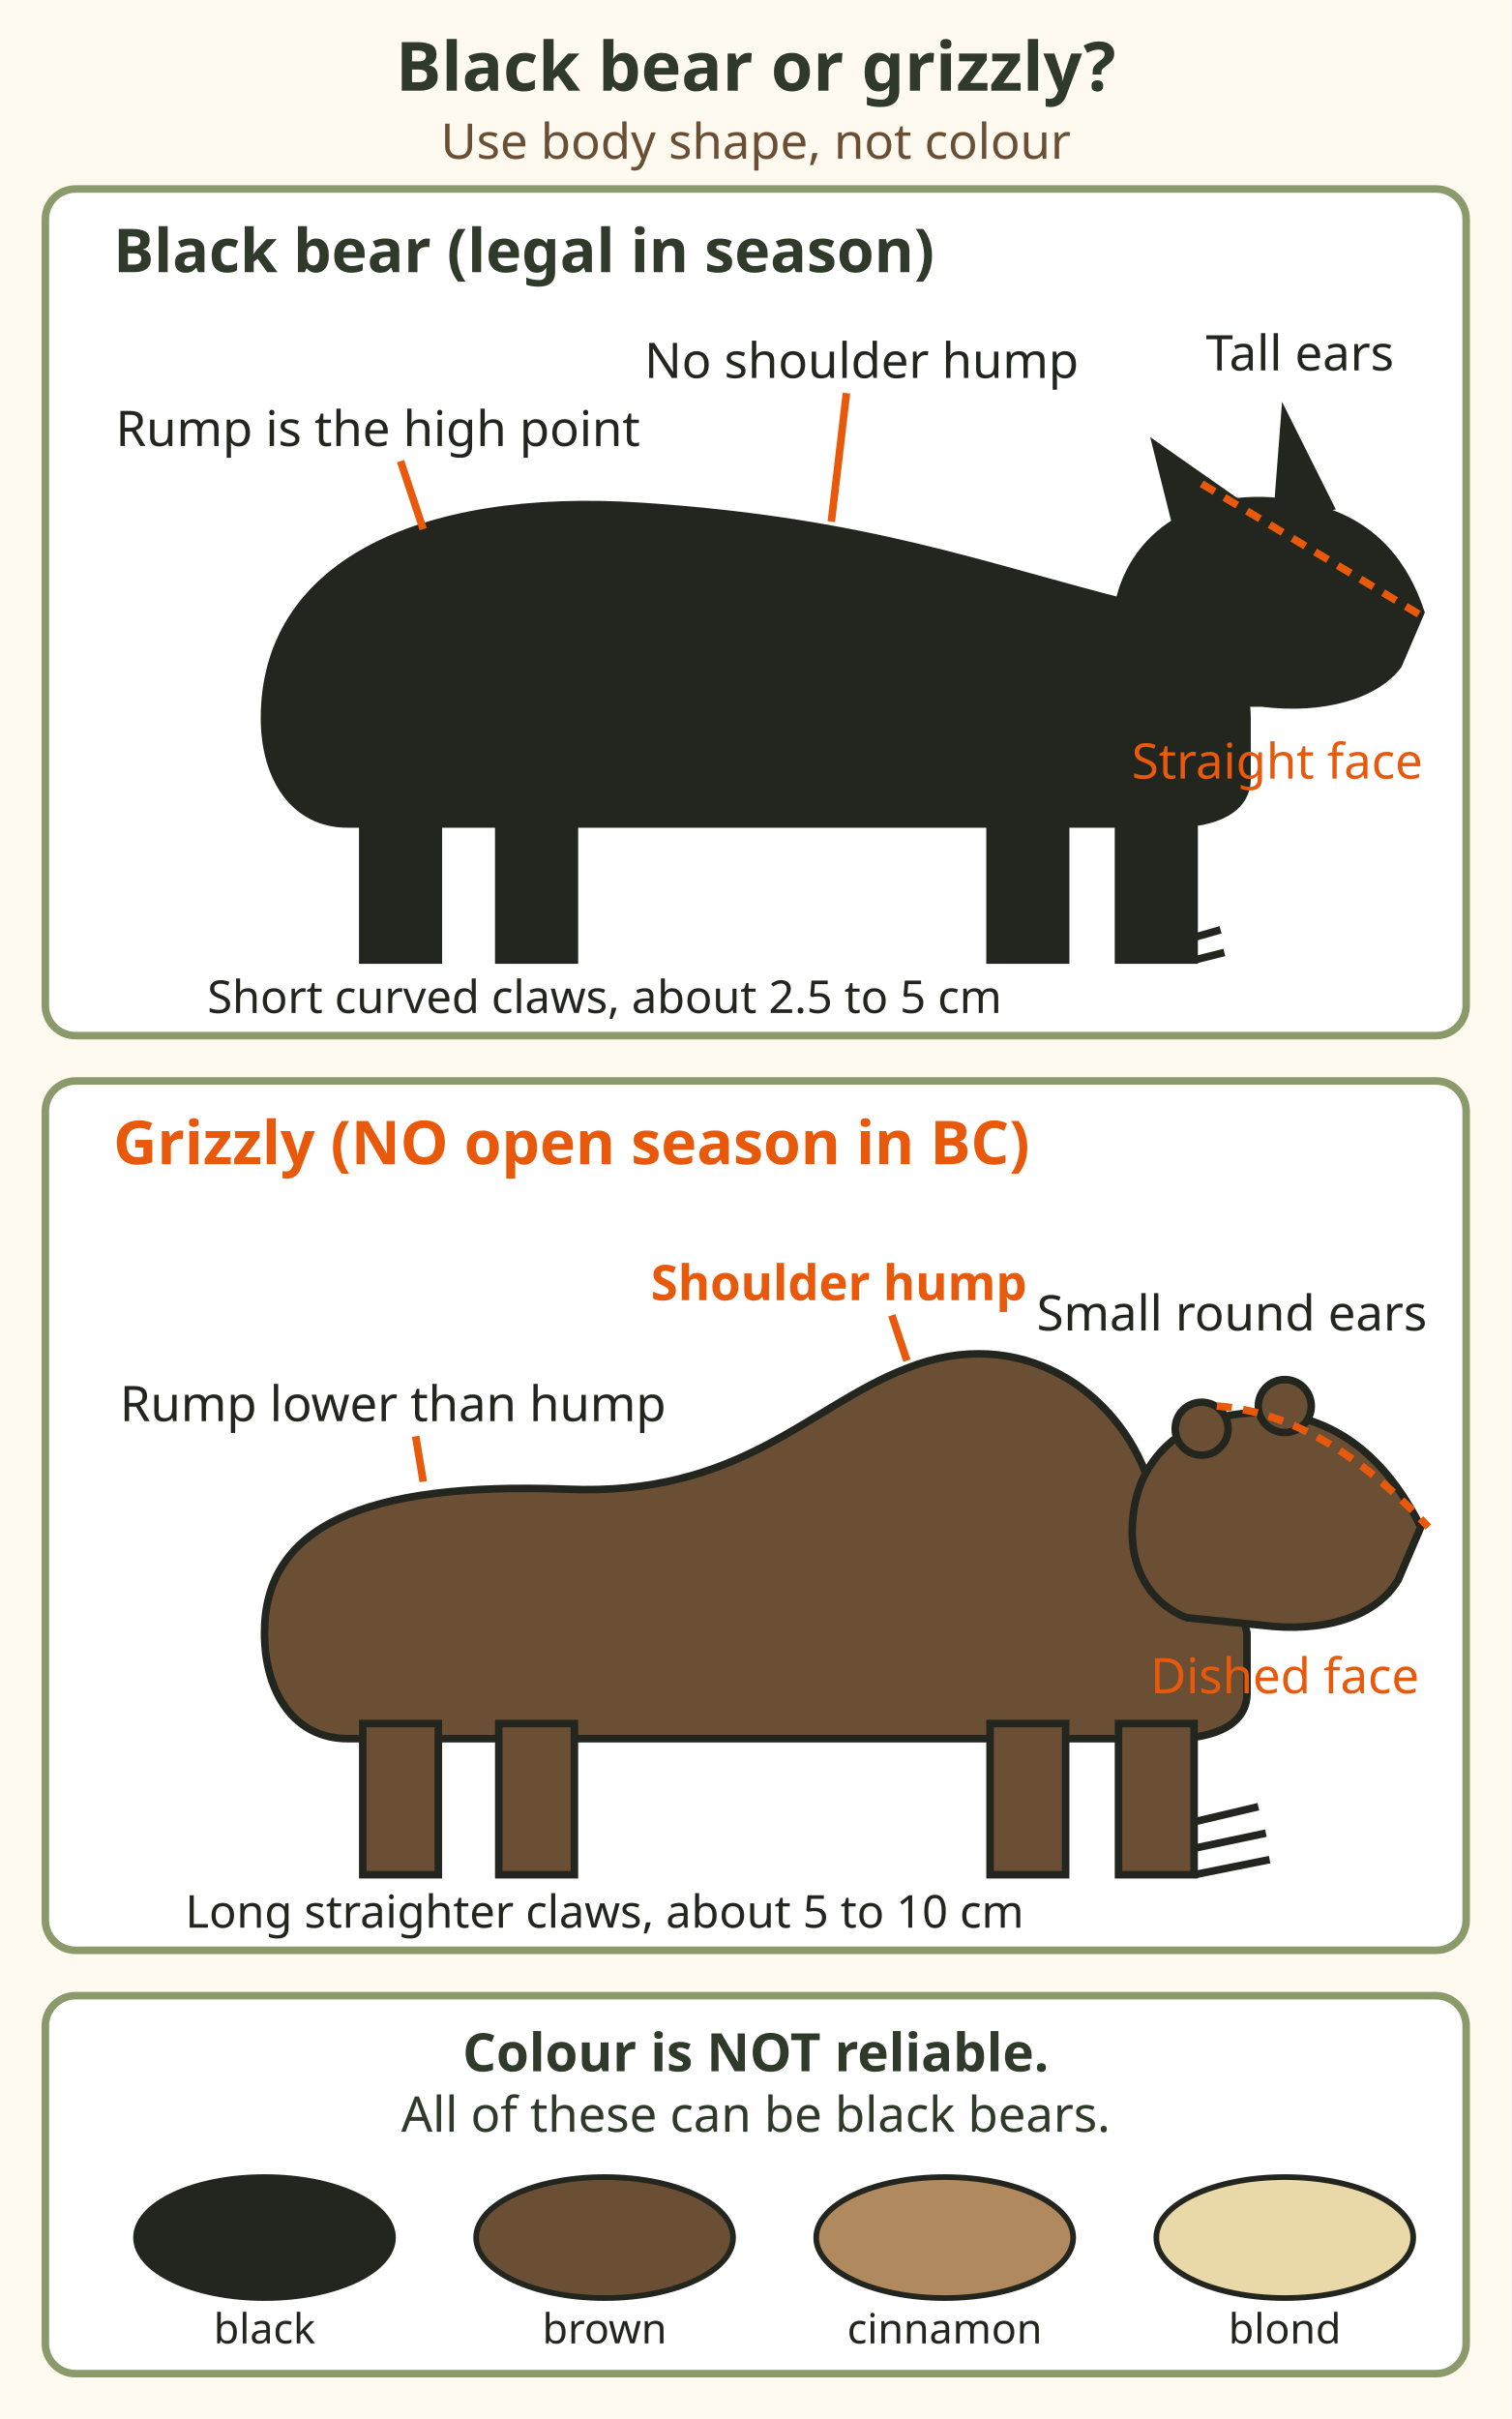
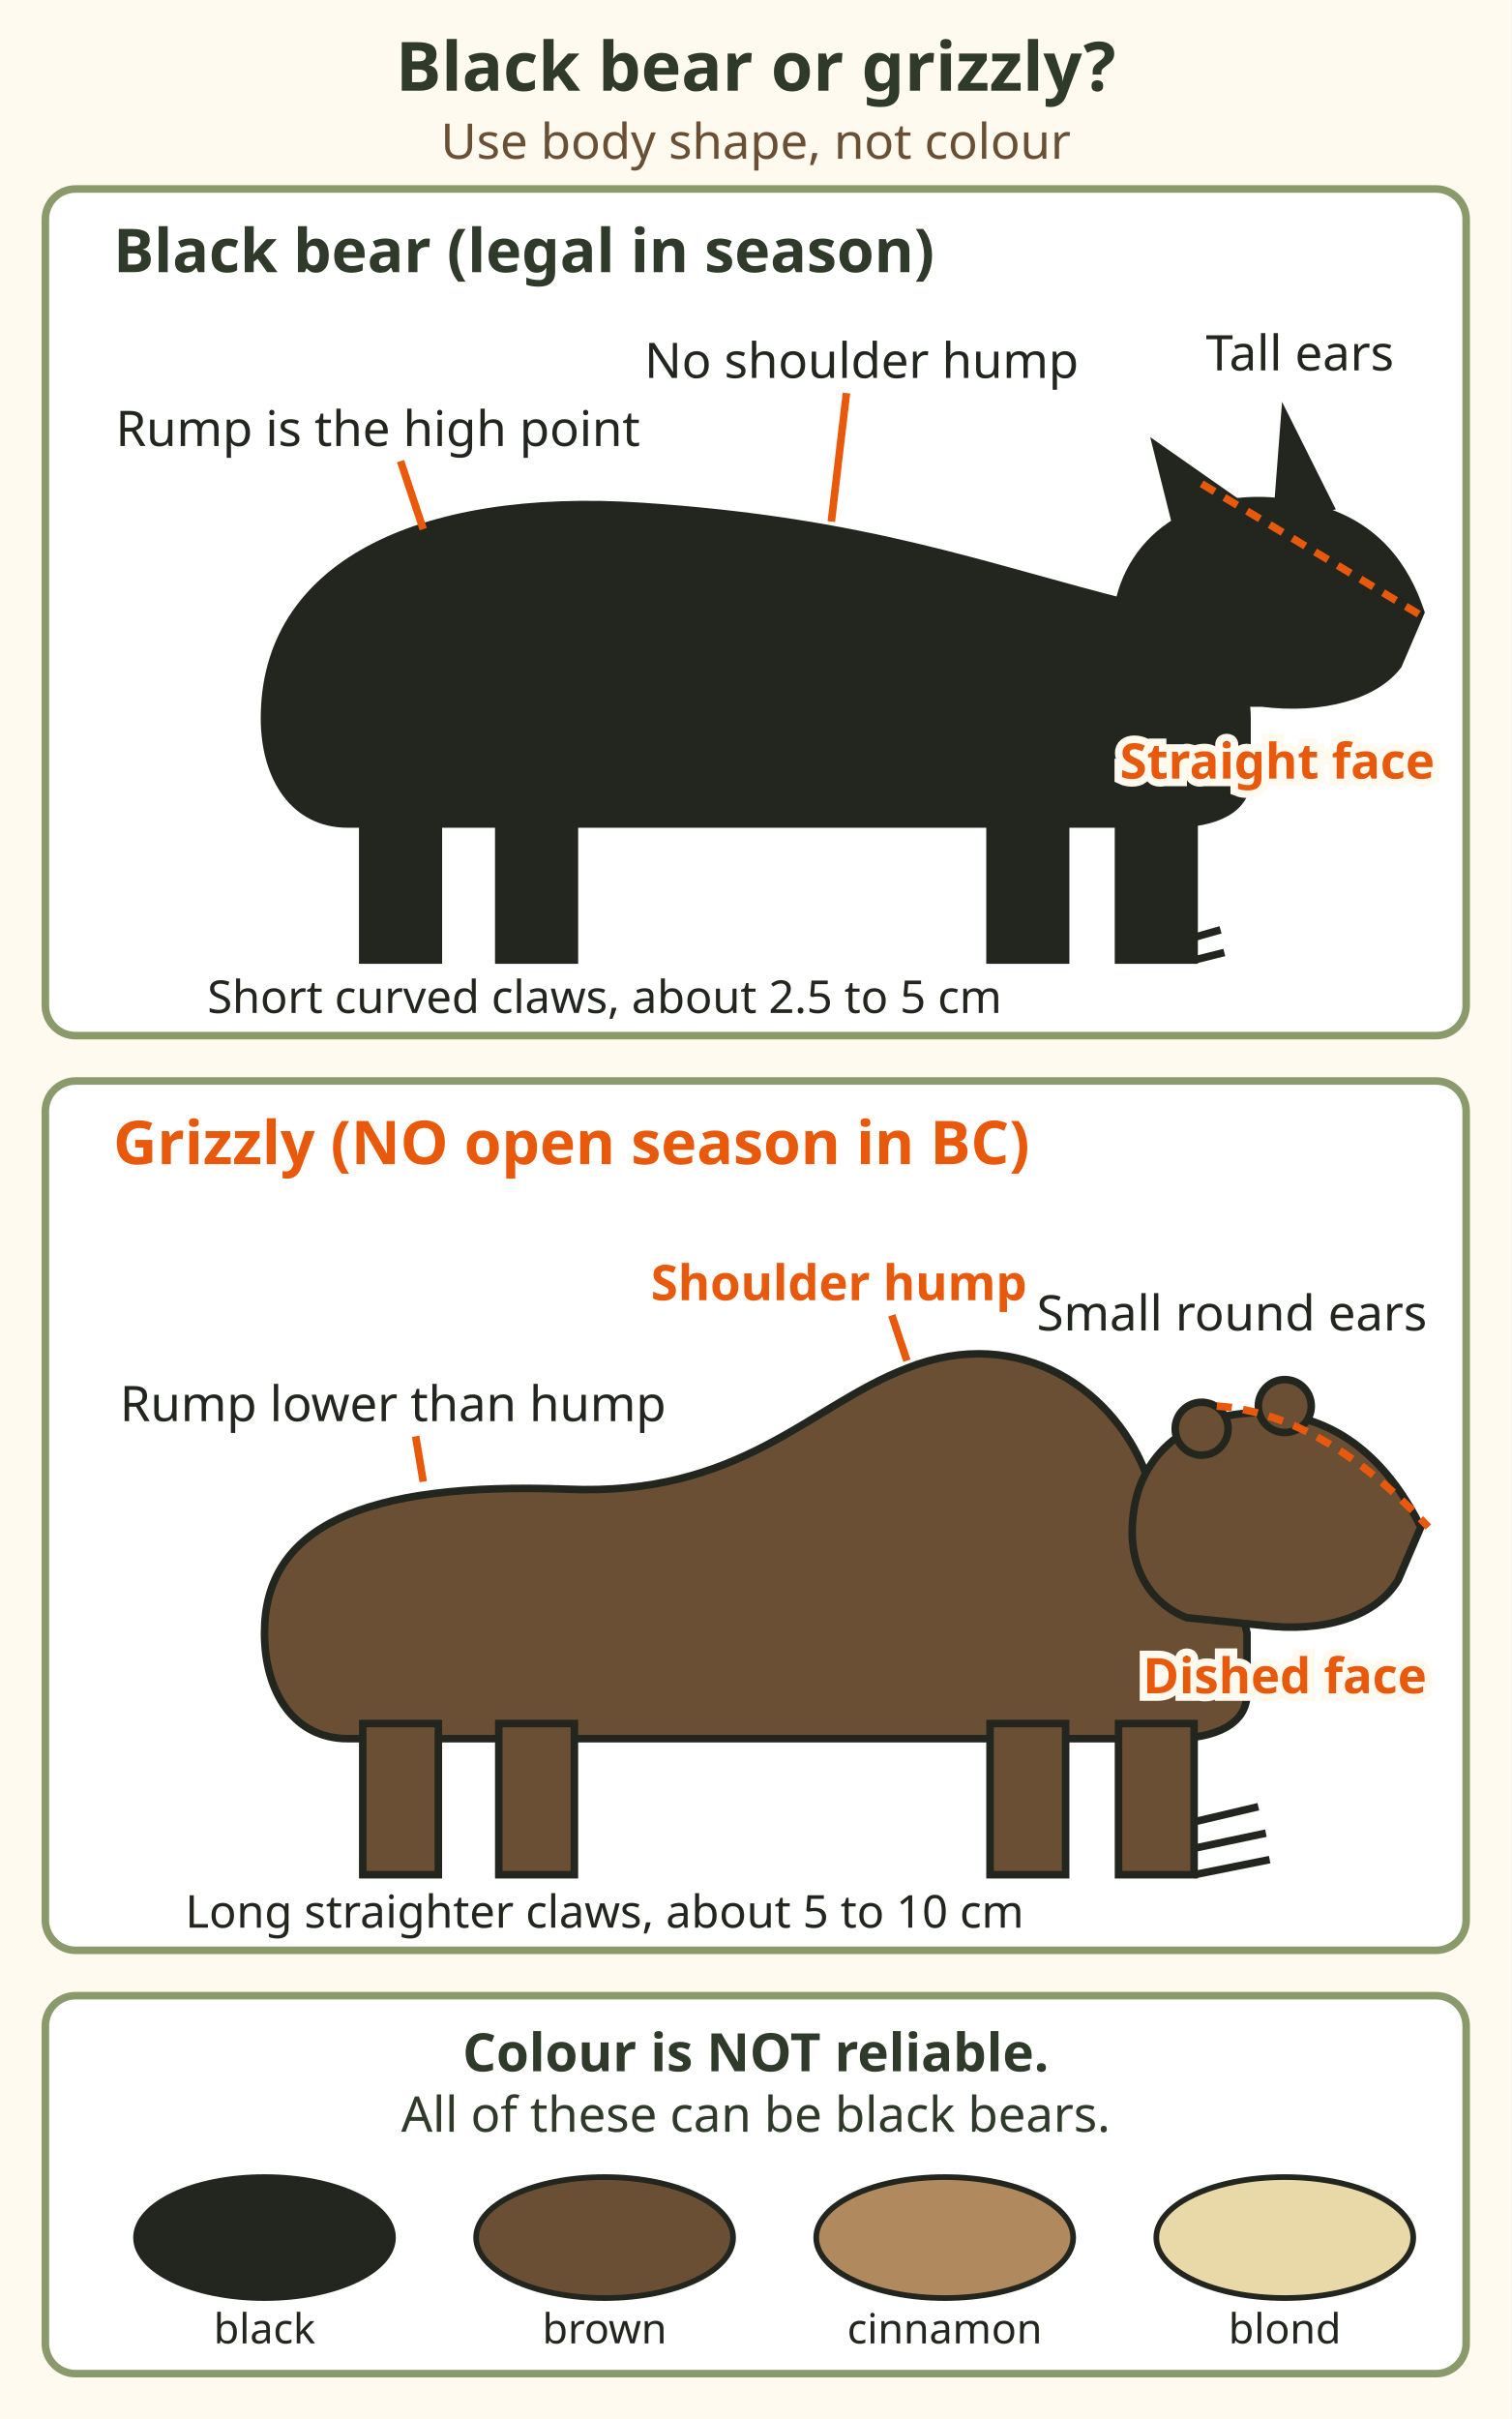
<svg xmlns="http://www.w3.org/2000/svg" viewBox="0 0 400 640" font-family="sans-serif">
  <rect x="0" y="0" width="400" height="640" fill="#fffaf0" />
  <text x="200" y="24" font-size="18" font-weight="bold" fill="#2f3a2b" text-anchor="middle">Black bear or grizzly?</text>
  <text x="200" y="42" font-size="13" fill="#6b4f35" text-anchor="middle">Use body shape, not colour</text>
  <rect x="12" y="50" width="376" height="224" rx="8" fill="#ffffff" stroke="#8a9a6b" stroke-width="2" />
  <text x="30" y="72" font-size="16" font-weight="bold" fill="#2f3a2b">Black bear (legal in season)</text>
  <path d="M70 190 C70 150 110 130 170 134 C230 138 260 150 300 160 C320 166 330 176 330 190 L330 206 C330 214 322 218 310 218 L92 218 C78 218 70 206 70 190 Z" fill="#23261f" stroke="#23261f" stroke-width="2" />
  <path d="M296 160 C300 140 320 128 346 134 C364 138 372 150 376 162 L370 176 C364 184 350 188 334 186 L312 186 C302 184 296 176 296 160 Z" fill="#23261f" stroke="#23261f" stroke-width="2" />
  <path d="M312 142 L306 118 L326 132 Z" fill="#23261f" stroke="#23261f" stroke-width="2" />
  <path d="M338 136 L340 110 L352 134 Z" fill="#23261f" stroke="#23261f" stroke-width="2" />
  <line x1="318" y1="128" x2="378" y2="164" stroke="#e8590c" stroke-width="2" stroke-dasharray="4 3" fill="none" />
  <rect x="96" y="214" width="20" height="40" fill="#23261f" stroke="#23261f" stroke-width="2" />
  <rect x="132" y="214" width="20" height="40" fill="#23261f" stroke="#23261f" stroke-width="2" />
  <rect x="262" y="214" width="20" height="40" fill="#23261f" stroke="#23261f" stroke-width="2" />
  <rect x="296" y="214" width="20" height="40" fill="#23261f" stroke="#23261f" stroke-width="2" />
  <path d="M316 254 L324 252 M316 248 L323 246" stroke="#23261f" stroke-width="2" fill="none" />
  <text x="100" y="118" font-size="13" fill="#23261f" text-anchor="middle">Rump is the high point</text>
  <line x1="106" y1="122" x2="112" y2="140" stroke="#e8590c" stroke-width="2" fill="none" />
  <text x="228" y="100" font-size="13" fill="#23261f" text-anchor="middle">No shoulder hump</text>
  <line x1="224" y1="104" x2="220" y2="138" stroke="#e8590c" stroke-width="2" fill="none" />
  <text x="344" y="98" font-size="13" fill="#23261f" text-anchor="middle">Tall ears</text>
-   <text x="338" y="206" font-size="13" fill="#e8590c" text-anchor="middle">Straight face</text>
+   <text x="338" y="206" font-size="13" font-weight="bold" fill="#e8590c" stroke="#fffaf0" stroke-width="4" paint-order="stroke" text-anchor="middle">Straight face</text>
  <text x="160" y="268" font-size="12" fill="#23261f" text-anchor="middle">Short curved claws, about 2.5 to 5 cm</text>
  <rect x="12" y="286" width="376" height="230" rx="8" fill="#ffffff" stroke="#8a9a6b" stroke-width="2" />
  <text x="30" y="308" font-size="16" font-weight="bold" fill="#e8590c">Grizzly (NO open season in BC)</text>
  <path d="M70 432 C70 404 96 392 150 394 C196 396 214 372 240 362 C270 350 296 368 304 392 C312 406 326 414 330 432 L330 448 C330 456 322 460 310 460 L92 460 C78 460 70 448 70 432 Z" fill="#6b4f35" stroke="#23261f" stroke-width="2" />
  <path d="M300 400 C302 384 316 372 338 374 C356 376 368 388 376 404 L370 418 C364 428 350 432 334 430 L314 428 C304 424 298 414 300 400 Z" fill="#6b4f35" stroke="#23261f" stroke-width="2" />
  <circle cx="318" cy="378" r="7" fill="#6b4f35" stroke="#23261f" stroke-width="2" />
  <circle cx="340" cy="372" r="7" fill="#6b4f35" stroke="#23261f" stroke-width="2" />
  <path d="M322 372 Q350 374 378 404" stroke="#e8590c" stroke-width="2" stroke-dasharray="4 3" fill="none" />
  <rect x="96" y="456" width="20" height="40" fill="#6b4f35" stroke="#23261f" stroke-width="2" />
  <rect x="132" y="456" width="20" height="40" fill="#6b4f35" stroke="#23261f" stroke-width="2" />
  <rect x="262" y="456" width="20" height="40" fill="#6b4f35" stroke="#23261f" stroke-width="2" />
  <rect x="296" y="456" width="20" height="40" fill="#6b4f35" stroke="#23261f" stroke-width="2" />
  <path d="M316 496 L336 492 M316 489 L335 485 M316 482 L333 478" stroke="#23261f" stroke-width="2" fill="none" />
  <text x="104" y="376" font-size="13" fill="#23261f" text-anchor="middle">Rump lower than hump</text>
  <line x1="110" y1="380" x2="112" y2="392" stroke="#e8590c" stroke-width="2" fill="none" />
  <text x="222" y="344" font-size="13" fill="#e8590c" font-weight="bold" text-anchor="middle">Shoulder hump</text>
  <line x1="236" y1="348" x2="240" y2="360" stroke="#e8590c" stroke-width="2" fill="none" />
  <text x="326" y="352" font-size="13" fill="#23261f" text-anchor="middle">Small round ears</text>
-   <text x="340" y="448" font-size="13" fill="#e8590c" text-anchor="middle">Dished face</text>
+   <text x="340" y="448" font-size="13" font-weight="bold" fill="#e8590c" stroke="#fffaf0" stroke-width="4" paint-order="stroke" text-anchor="middle">Dished face</text>
  <text x="160" y="510" font-size="12" fill="#23261f" text-anchor="middle">Long straighter claws, about 5 to 10 cm</text>
  <rect x="12" y="528" width="376" height="100" rx="8" fill="#ffffff" stroke="#8a9a6b" stroke-width="2" />
  <text x="200" y="548" font-size="14" font-weight="bold" fill="#2f3a2b" text-anchor="middle">Colour is NOT reliable.</text>
  <text x="200" y="564" font-size="13" fill="#2f3a2b" text-anchor="middle">All of these can be black bears.</text>
  <ellipse cx="70" cy="592" rx="34" ry="16" fill="#23261f" stroke="#23261f" stroke-width="1.5" />
  <ellipse cx="160" cy="592" rx="34" ry="16" fill="#6b4f35" stroke="#23261f" stroke-width="1.5" />
  <ellipse cx="250" cy="592" rx="34" ry="16" fill="#b08a5e" stroke="#23261f" stroke-width="1.5" />
  <ellipse cx="340" cy="592" rx="34" ry="16" fill="#e9d9a8" stroke="#23261f" stroke-width="1.5" />
  <text x="70" y="620" font-size="11" fill="#23261f" text-anchor="middle">black</text>
  <text x="160" y="620" font-size="11" fill="#23261f" text-anchor="middle">brown</text>
  <text x="250" y="620" font-size="11" fill="#23261f" text-anchor="middle">cinnamon</text>
  <text x="340" y="620" font-size="11" fill="#23261f" text-anchor="middle">blond</text>
</svg>
